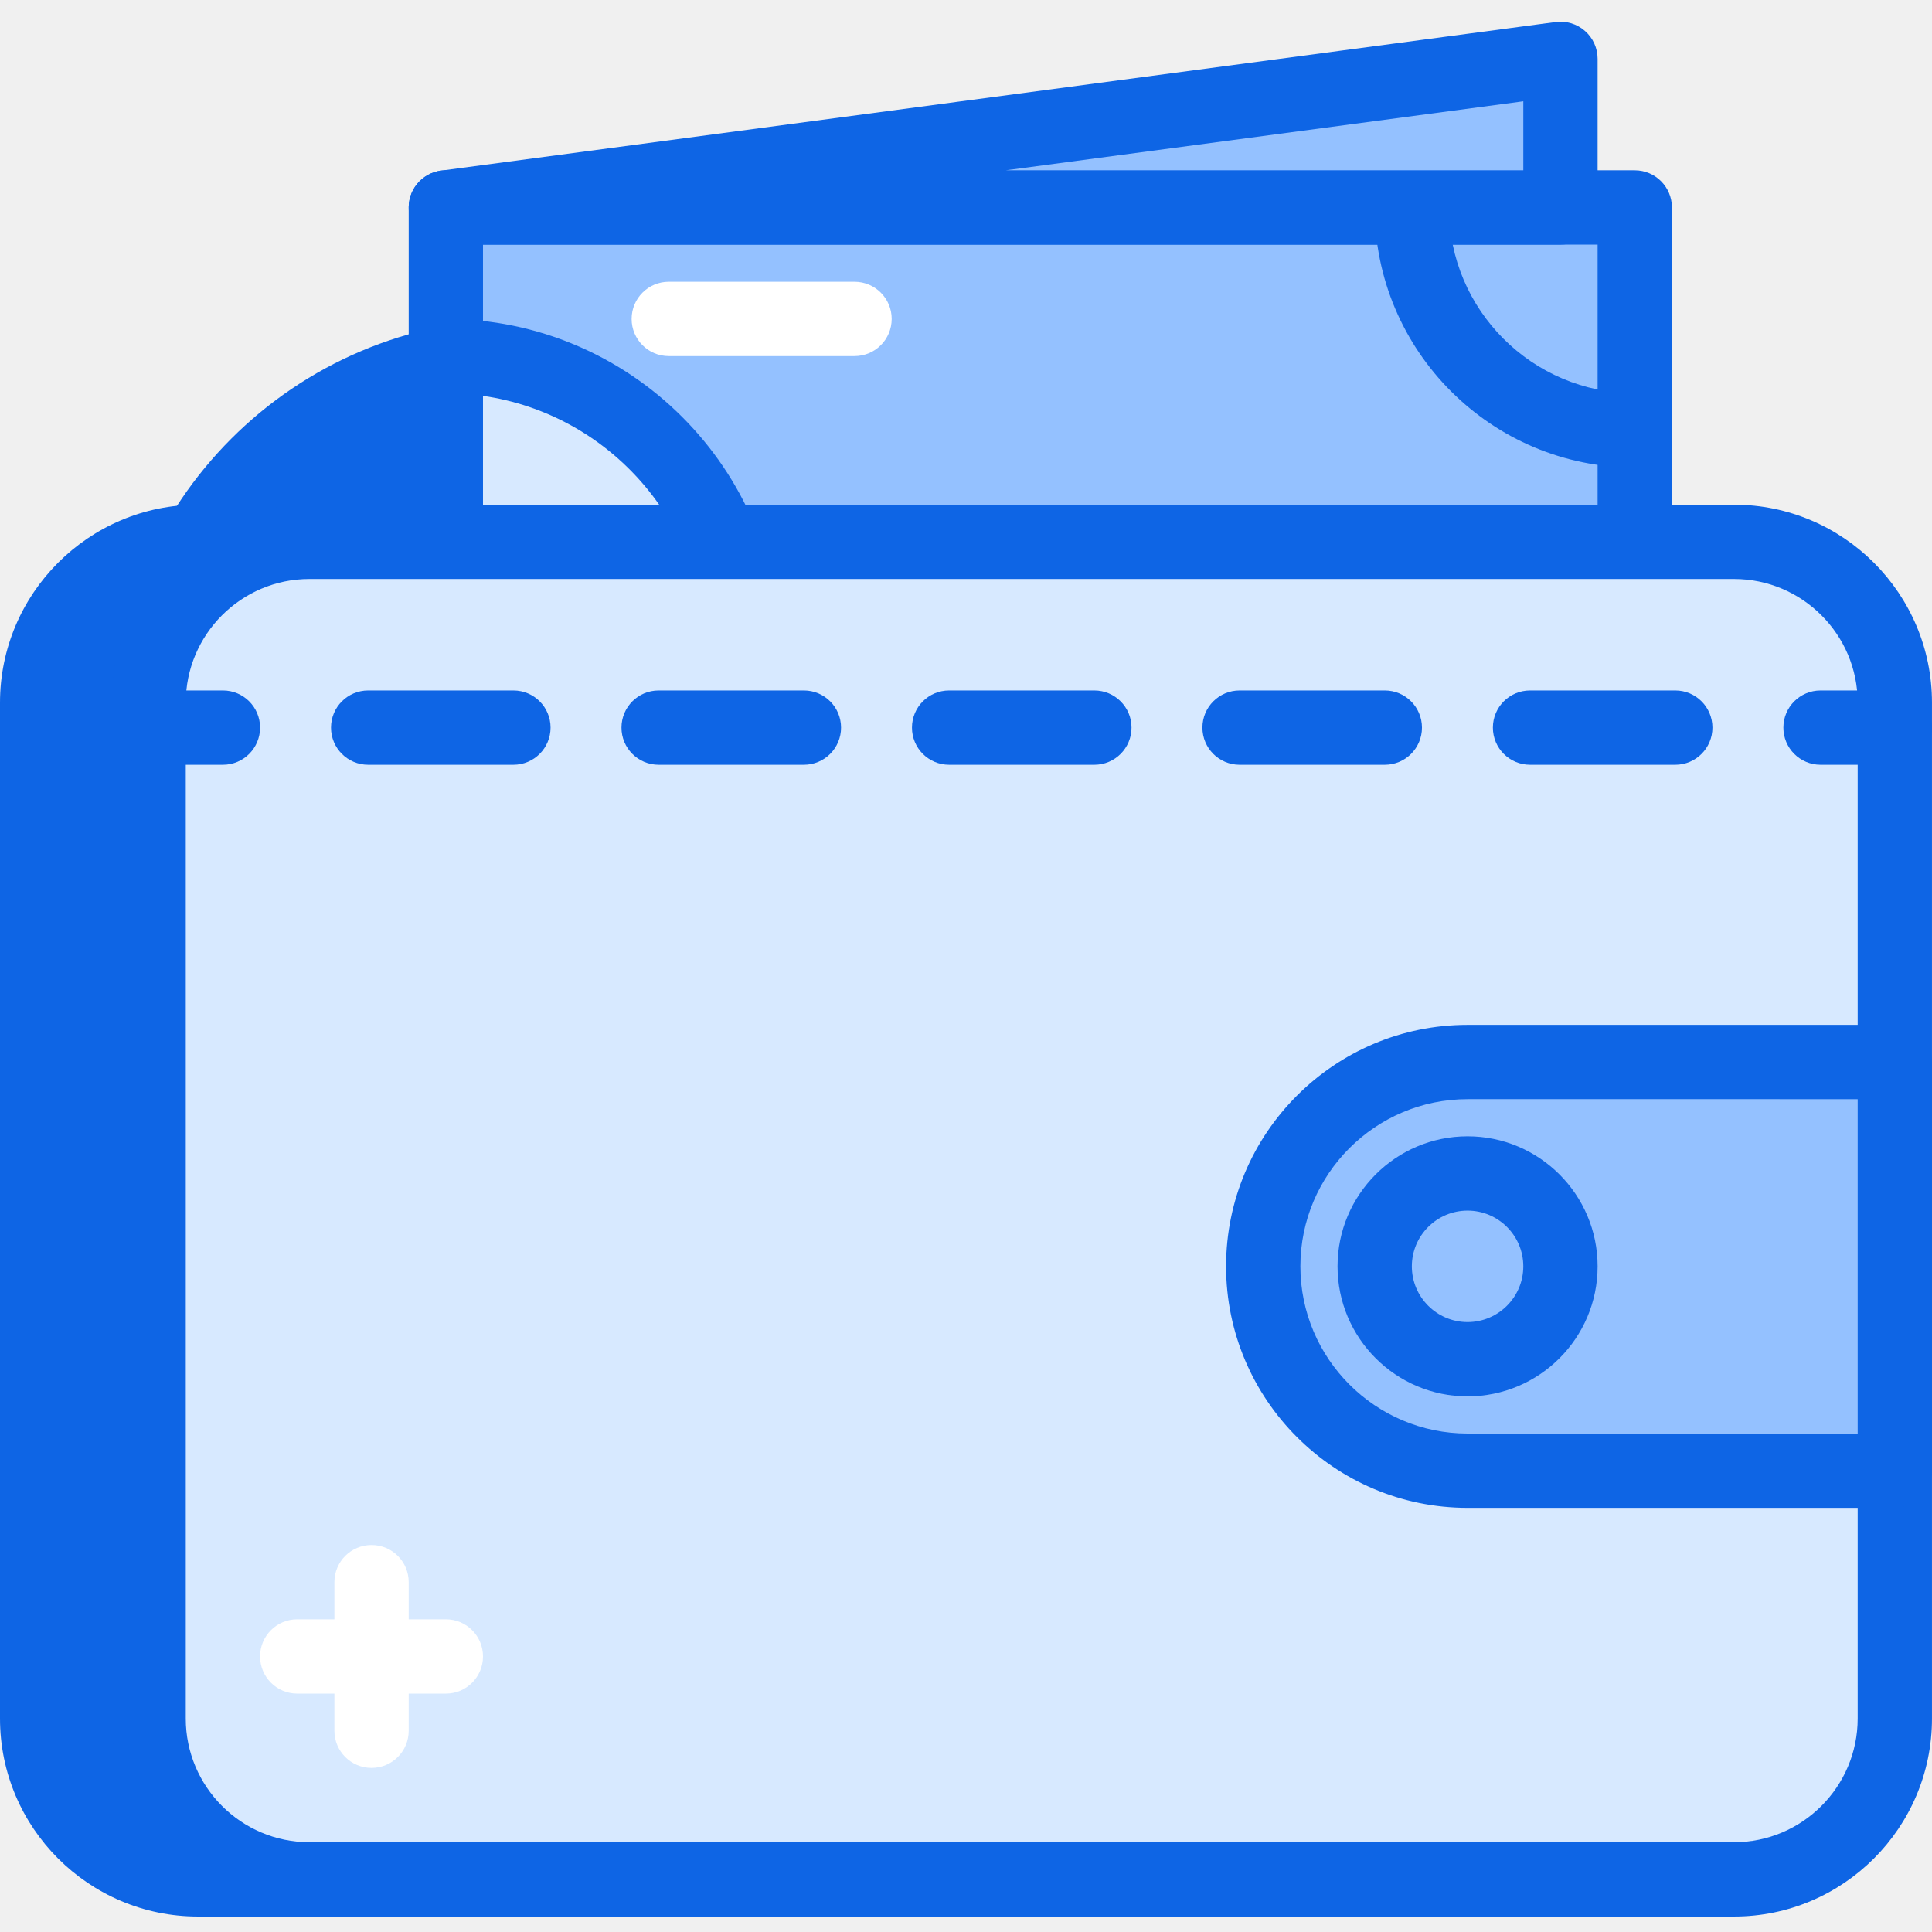
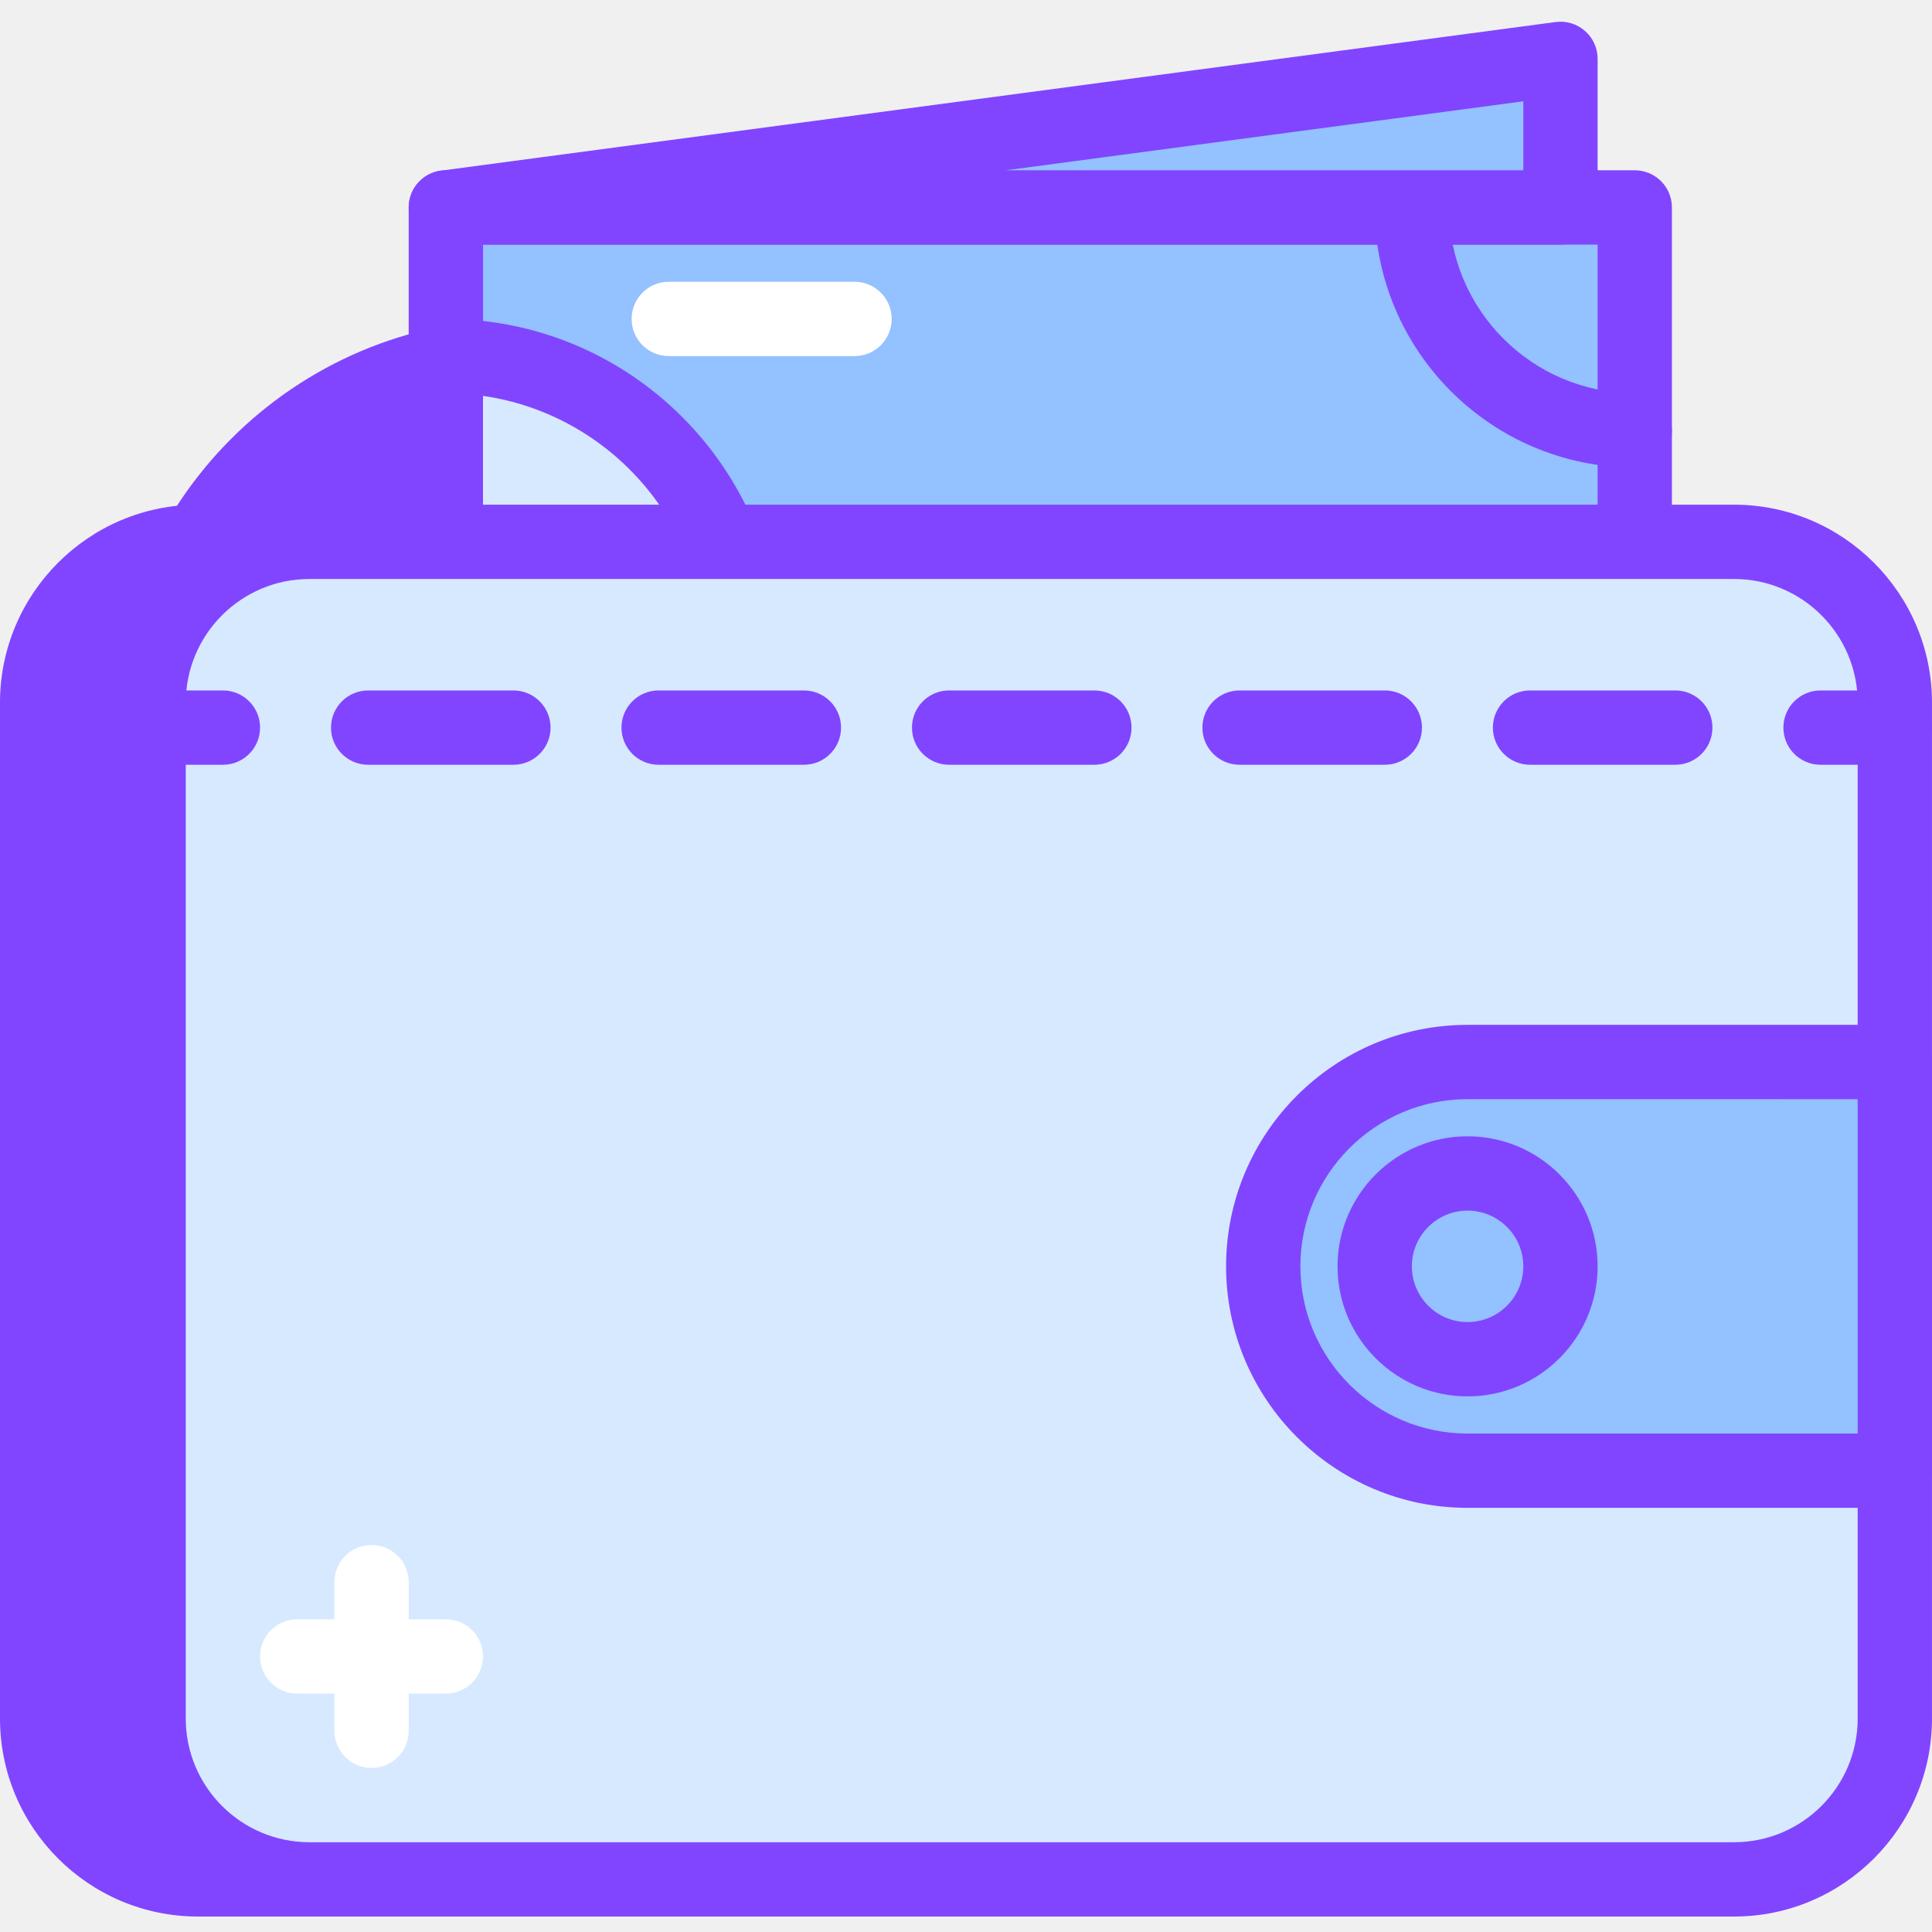
<svg xmlns="http://www.w3.org/2000/svg" height="354pt" viewBox="0 -3 354.987 354" width="354pt">
-   <g fill="#0e65e5">
+   <g fill="#8145FF">
    <path d="m298.133 341.824h-261.758c-16.32 0-29.547-13.227-29.547-29.547v-186.664c0-16.32 13.227-29.547 29.547-29.547h261.758c16.32 0 29.547 13.227 29.547 29.547v186.664c0 16.32-13.227 29.547-29.547 29.547zm0 0" />
    <path d="m298.133 348.652h-261.762c-20.051 0-36.371-16.32-36.371-36.375v-186.668c0-20.051 16.32-36.371 36.371-36.371h261.762c20.055 0 36.371 16.32 36.371 36.371v186.668c.004 20.055-16.316 36.375-36.371 36.375zm-261.762-245.762c-12.523 0-22.719 10.195-22.719 22.719v186.668c0 12.527 10.195 22.723 22.719 22.723h261.762c12.527 0 22.719-10.195 22.719-22.723v-186.668c0-12.527-10.195-22.719-22.719-22.719zm0 0" />
    <path d="m170.668 150.68h-143.359v-20.504c0-37.691 30.551-68.242 68.242-68.242h75.117zm0 0" />
    <path d="m170.668 157.504h-143.359c-3.773 0-6.828-3.051-6.828-6.824v-20.508c0-41.395 33.672-75.066 75.066-75.066h75.121c3.773 0 6.824 3.055 6.824 6.828v88.746c0 3.773-3.051 6.824-6.824 6.824zm-136.535-13.652h129.707v-75.094h-68.293c-33.867 0-61.414 27.547-61.414 61.414zm0 0" />
  </g>
  <path d="m81.922 34.625h218.453v163.84h-218.453zm0 0" fill="#94c1ff" />
-   <path d="m300.375 205.293h-218.453c-3.773 0-6.828-3.055-6.828-6.828v-163.84c0-3.773 3.055-6.828 6.828-6.828h218.453c3.773 0 6.824 3.055 6.824 6.828v163.84c0 3.773-3.051 6.828-6.824 6.828zm-211.629-13.656h204.801v-150.184h-204.801zm0 0" fill="#0e65e5" />
+   <path d="m300.375 205.293h-218.453c-3.773 0-6.828-3.055-6.828-6.828v-163.84c0-3.773 3.055-6.828 6.828-6.828h218.453c3.773 0 6.824 3.055 6.824 6.828v163.84c0 3.773-3.051 6.828-6.824 6.828zm-211.629-13.656h204.801v-150.184h-204.801zm0 0" fill="#8145FF" />
  <path d="m81.922 61.934c30.16 0 54.613 24.449 54.613 54.613 0 30.16-24.453 54.613-54.613 54.613zm0 0" fill="#d7e9ff" />
-   <path d="m81.922 177.984c-3.773 0-6.828-3.051-6.828-6.824v-109.227c0-3.773 3.055-6.828 6.828-6.828 33.879 0 61.438 27.559 61.438 61.441 0 33.879-27.559 61.438-61.438 61.438zm6.824-108.738v94.598c23.129-3.316 40.961-23.266 40.961-47.297 0-24.035-17.832-43.984-40.961-47.301zm0 0" fill="#0e65e5" />
+   <path d="m81.922 177.984c-3.773 0-6.828-3.051-6.828-6.824v-109.227c0-3.773 3.055-6.828 6.828-6.828 33.879 0 61.438 27.559 61.438 61.441 0 33.879-27.559 61.438-61.438 61.438zm6.824-108.738v94.598c23.129-3.316 40.961-23.266 40.961-47.297 0-24.035-17.832-43.984-40.961-47.301zm0 0" fill="#8145FF" />
  <path d="m259.414 198.465c0-22.621 18.336-40.961 40.961-40.961" fill="#94c1ff" />
-   <path d="m259.414 205.293c-3.773 0-6.828-3.055-6.828-6.828 0-26.348 21.441-47.785 47.789-47.785 3.773 0 6.824 3.051 6.824 6.824 0 3.773-3.051 6.828-6.824 6.828-18.82 0-34.137 15.312-34.137 34.133 0 3.773-3.051 6.828-6.824 6.828zm0 0" fill="#0e65e5" />
+   <path d="m259.414 205.293c-3.773 0-6.828-3.055-6.828-6.828 0-26.348 21.441-47.785 47.789-47.785 3.773 0 6.824 3.051 6.824 6.824 0 3.773-3.051 6.828-6.824 6.828-18.82 0-34.137 15.312-34.137 34.133 0 3.773-3.051 6.828-6.824 6.828zm0 0" fill="#8145FF" />
  <path d="m259.414 34.625c0 22.621 18.336 40.961 40.961 40.961" fill="#94c1ff" />
-   <path d="m300.375 82.41c-26.348 0-47.789-21.438-47.789-47.785 0-3.773 3.055-6.828 6.828-6.828 3.773 0 6.824 3.055 6.824 6.828 0 18.82 15.316 34.133 34.137 34.133 3.773 0 6.824 3.055 6.824 6.828 0 3.773-3.051 6.824-6.824 6.824zm0 0" fill="#0e65e5" />
+   <path d="m300.375 82.41c-26.348 0-47.789-21.438-47.789-47.785 0-3.773 3.055-6.828 6.828-6.828 3.773 0 6.824 3.055 6.824 6.828 0 18.82 15.316 34.133 34.137 34.133 3.773 0 6.824 3.055 6.824 6.828 0 3.773-3.051 6.824-6.824 6.824zm0 0" fill="#8145FF" />
  <path d="m286.719 7.316v27.309h-204.797zm0 0" fill="#94c1ff" />
-   <path d="m286.719 41.453h-204.797c-3.594 0-6.574-2.789-6.816-6.375-.23-3.586 2.348-6.746 5.914-7.219l204.801-27.305c1.953-.262 3.922.332 5.398 1.633 1.48 1.289 2.328 3.164 2.328 5.129v27.309c0 3.773-3.055 6.828-6.828 6.828zm-101.945-13.656h95.121v-12.68zm0 0" fill="#0e65e5" />
+   <path d="m286.719 41.453h-204.797c-3.594 0-6.574-2.789-6.816-6.375-.23-3.586 2.348-6.746 5.914-7.219l204.801-27.305c1.953-.262 3.922.332 5.398 1.633 1.48 1.289 2.328 3.164 2.328 5.129v27.309c0 3.773-3.055 6.828-6.828 6.828zm-101.945-13.656h95.121v-12.68zm0 0" fill="#8145FF" />
  <path d="m318.613 341.824h-261.758c-16.32 0-29.547-13.227-29.547-29.547v-186.664c0-16.32 13.227-29.547 29.547-29.547h261.758c16.316 0 29.547 13.227 29.547 29.547v186.664c0 16.32-13.23 29.547-29.547 29.547zm0 0" fill="#d7e9ff" />
-   <path d="m318.613 348.652h-261.762c-20.051 0-36.371-16.32-36.371-36.375v-186.668c0-20.051 16.32-36.371 36.371-36.371h261.762c20.051 0 36.371 16.32 36.371 36.371v186.668c.004 20.055-16.316 36.375-36.371 36.375zm-261.762-245.762c-12.523 0-22.719 10.195-22.719 22.719v186.668c0 12.527 10.195 22.723 22.719 22.723h261.762c12.527 0 22.719-10.195 22.719-22.723v-186.668c0-12.527-10.195-22.719-22.719-22.719zm0 0" fill="#0e65e5" />
+   <path d="m318.613 348.652h-261.762c-20.051 0-36.371-16.32-36.371-36.375v-186.668c0-20.051 16.32-36.371 36.371-36.371h261.762c20.051 0 36.371 16.32 36.371 36.371v186.668c.004 20.055-16.316 36.375-36.371 36.375zm-261.762-245.762c-12.523 0-22.719 10.195-22.719 22.719v186.668c0 12.527 10.195 22.723 22.719 22.723h261.762c12.527 0 22.719-10.195 22.719-22.723v-186.668c0-12.527-10.195-22.719-22.719-22.719zm0 0" fill="#8145FF" />
  <path d="m269.652 266.73h78.508v-75.094h-78.508c-20.734 0-37.547 16.812-37.547 37.547 0 20.738 16.812 37.547 37.547 37.547zm0 0" fill="#94c1ff" />
-   <path d="m348.16 273.559h-78.508c-24.465 0-44.371-19.906-44.371-44.375 0-24.465 19.906-44.371 44.371-44.371h78.508c3.773 0 6.828 3.051 6.828 6.824v75.094c0 3.773-3.055 6.828-6.828 6.828zm-78.508-75.094c-16.938 0-30.719 13.781-30.719 30.719 0 16.941 13.781 30.723 30.719 30.723h71.68v-61.441zm0 0" fill="#0e65e5" />
+   <path d="m348.16 273.559h-78.508c-24.465 0-44.371-19.906-44.371-44.375 0-24.465 19.906-44.371 44.371-44.371h78.508c3.773 0 6.828 3.051 6.828 6.824v75.094c0 3.773-3.055 6.828-6.828 6.828zm-78.508-75.094c-16.938 0-30.719 13.781-30.719 30.719 0 16.941 13.781 30.723 30.719 30.723h71.68v-61.441zm0 0" fill="#8145FF" />
  <path d="m286.719 229.184c0 9.426-7.641 17.066-17.066 17.066-9.426 0-17.066-7.641-17.066-17.066 0-9.426 7.641-17.066 17.066-17.066 9.426 0 17.066 7.641 17.066 17.066zm0 0" fill="#94c1ff" />
-   <path d="m269.652 253.078c-13.172 0-23.891-10.719-23.891-23.895 0-13.172 10.719-23.891 23.891-23.891 13.176 0 23.895 10.719 23.895 23.891 0 13.176-10.719 23.895-23.895 23.895zm0-34.133c-5.645 0-10.238 4.594-10.238 10.238 0 5.648 4.594 10.242 10.238 10.242 5.648 0 10.242-4.594 10.242-10.242 0-5.645-4.594-10.238-10.242-10.238zm0 0" fill="#0e65e5" />
-   <path d="m40.961 137.023h-13.652c-3.773 0-6.828-3.051-6.828-6.824 0-3.773 3.055-6.828 6.828-6.828h13.652c3.773 0 6.824 3.055 6.824 6.828 0 3.773-3.051 6.824-6.824 6.824zm0 0" fill="#0e65e5" />
-   <path d="m307.82 137.023h-26.688c-3.773 0-6.828-3.051-6.828-6.824 0-3.773 3.055-6.828 6.828-6.828h26.688c3.773 0 6.824 3.055 6.824 6.828 0 3.773-3.051 6.824-6.824 6.824zm-53.375 0h-26.684c-3.773 0-6.828-3.051-6.828-6.824 0-3.773 3.055-6.828 6.828-6.828h26.684c3.773 0 6.828 3.055 6.828 6.828 0 3.773-3.055 6.824-6.828 6.824zm-53.367 0h-26.688c-3.773 0-6.824-3.051-6.824-6.824 0-3.773 3.051-6.828 6.824-6.828h26.688c3.773 0 6.828 3.055 6.828 6.828 0 3.773-3.055 6.824-6.828 6.824zm-53.371 0h-26.688c-3.773 0-6.828-3.051-6.828-6.824 0-3.773 3.055-6.828 6.828-6.828h26.688c3.773 0 6.828 3.055 6.828 6.828 0 3.773-3.055 6.824-6.828 6.824zm-53.375 0h-26.684c-3.773 0-6.828-3.051-6.828-6.824 0-3.773 3.055-6.828 6.828-6.828h26.688c3.773 0 6.824 3.055 6.824 6.828 0 3.773-3.055 6.824-6.828 6.824zm0 0" fill="#0e65e5" />
-   <path d="m348.16 137.023h-13.652c-3.773 0-6.828-3.051-6.828-6.824 0-3.773 3.055-6.828 6.828-6.828h13.652c3.773 0 6.828 3.055 6.828 6.828 0 3.773-3.055 6.824-6.828 6.824zm0 0" fill="#0e65e5" />
+   <path d="m269.652 253.078c-13.172 0-23.891-10.719-23.891-23.895 0-13.172 10.719-23.891 23.891-23.891 13.176 0 23.895 10.719 23.895 23.891 0 13.176-10.719 23.895-23.895 23.895zm0-34.133c-5.645 0-10.238 4.594-10.238 10.238 0 5.648 4.594 10.242 10.238 10.242 5.648 0 10.242-4.594 10.242-10.242 0-5.645-4.594-10.238-10.242-10.238zm0 0" fill="#8145FF" />
+   <path d="m40.961 137.023h-13.652c-3.773 0-6.828-3.051-6.828-6.824 0-3.773 3.055-6.828 6.828-6.828h13.652c3.773 0 6.824 3.055 6.824 6.828 0 3.773-3.051 6.824-6.824 6.824zm0 0" fill="#8145FF" />
+   <path d="m307.82 137.023h-26.688c-3.773 0-6.828-3.051-6.828-6.824 0-3.773 3.055-6.828 6.828-6.828h26.688c3.773 0 6.824 3.055 6.824 6.828 0 3.773-3.051 6.824-6.824 6.824zm-53.375 0h-26.684c-3.773 0-6.828-3.051-6.828-6.824 0-3.773 3.055-6.828 6.828-6.828h26.684c3.773 0 6.828 3.055 6.828 6.828 0 3.773-3.055 6.824-6.828 6.824zm-53.367 0h-26.688c-3.773 0-6.824-3.051-6.824-6.824 0-3.773 3.051-6.828 6.824-6.828h26.688c3.773 0 6.828 3.055 6.828 6.828 0 3.773-3.055 6.824-6.828 6.824zm-53.371 0h-26.688c-3.773 0-6.828-3.051-6.828-6.824 0-3.773 3.055-6.828 6.828-6.828h26.688c3.773 0 6.828 3.055 6.828 6.828 0 3.773-3.055 6.824-6.828 6.824zm-53.375 0h-26.684c-3.773 0-6.828-3.051-6.828-6.824 0-3.773 3.055-6.828 6.828-6.828h26.688c3.773 0 6.824 3.055 6.824 6.828 0 3.773-3.055 6.824-6.828 6.824zm0 0" fill="#8145FF" />
+   <path d="m348.16 137.023h-13.652c-3.773 0-6.828-3.051-6.828-6.824 0-3.773 3.055-6.828 6.828-6.828h13.652c3.773 0 6.828 3.055 6.828 6.828 0 3.773-3.055 6.824-6.828 6.824zm0 0" fill="#8145FF" />
  <path d="m68.266 321.344c-3.773 0-6.824-3.051-6.824-6.824v-27.309c0-3.773 3.051-6.824 6.824-6.824s6.828 3.051 6.828 6.824v27.309c0 3.773-3.055 6.824-6.828 6.824zm0 0" fill="#fff" />
  <path d="m81.922 307.691h-27.309c-3.773 0-6.828-3.055-6.828-6.828 0-3.773 3.055-6.824 6.828-6.824h27.309c3.773 0 6.824 3.051 6.824 6.824 0 3.773-3.051 6.828-6.824 6.828zm0 0" fill="#fff" />
  <path d="m157.012 61.934h-34.133c-3.773 0-6.824-3.055-6.824-6.828 0-3.773 3.051-6.828 6.824-6.828h34.133c3.773 0 6.828 3.055 6.828 6.828 0 3.773-3.055 6.828-6.828 6.828zm0 0" fill="#fff" />
</svg>
